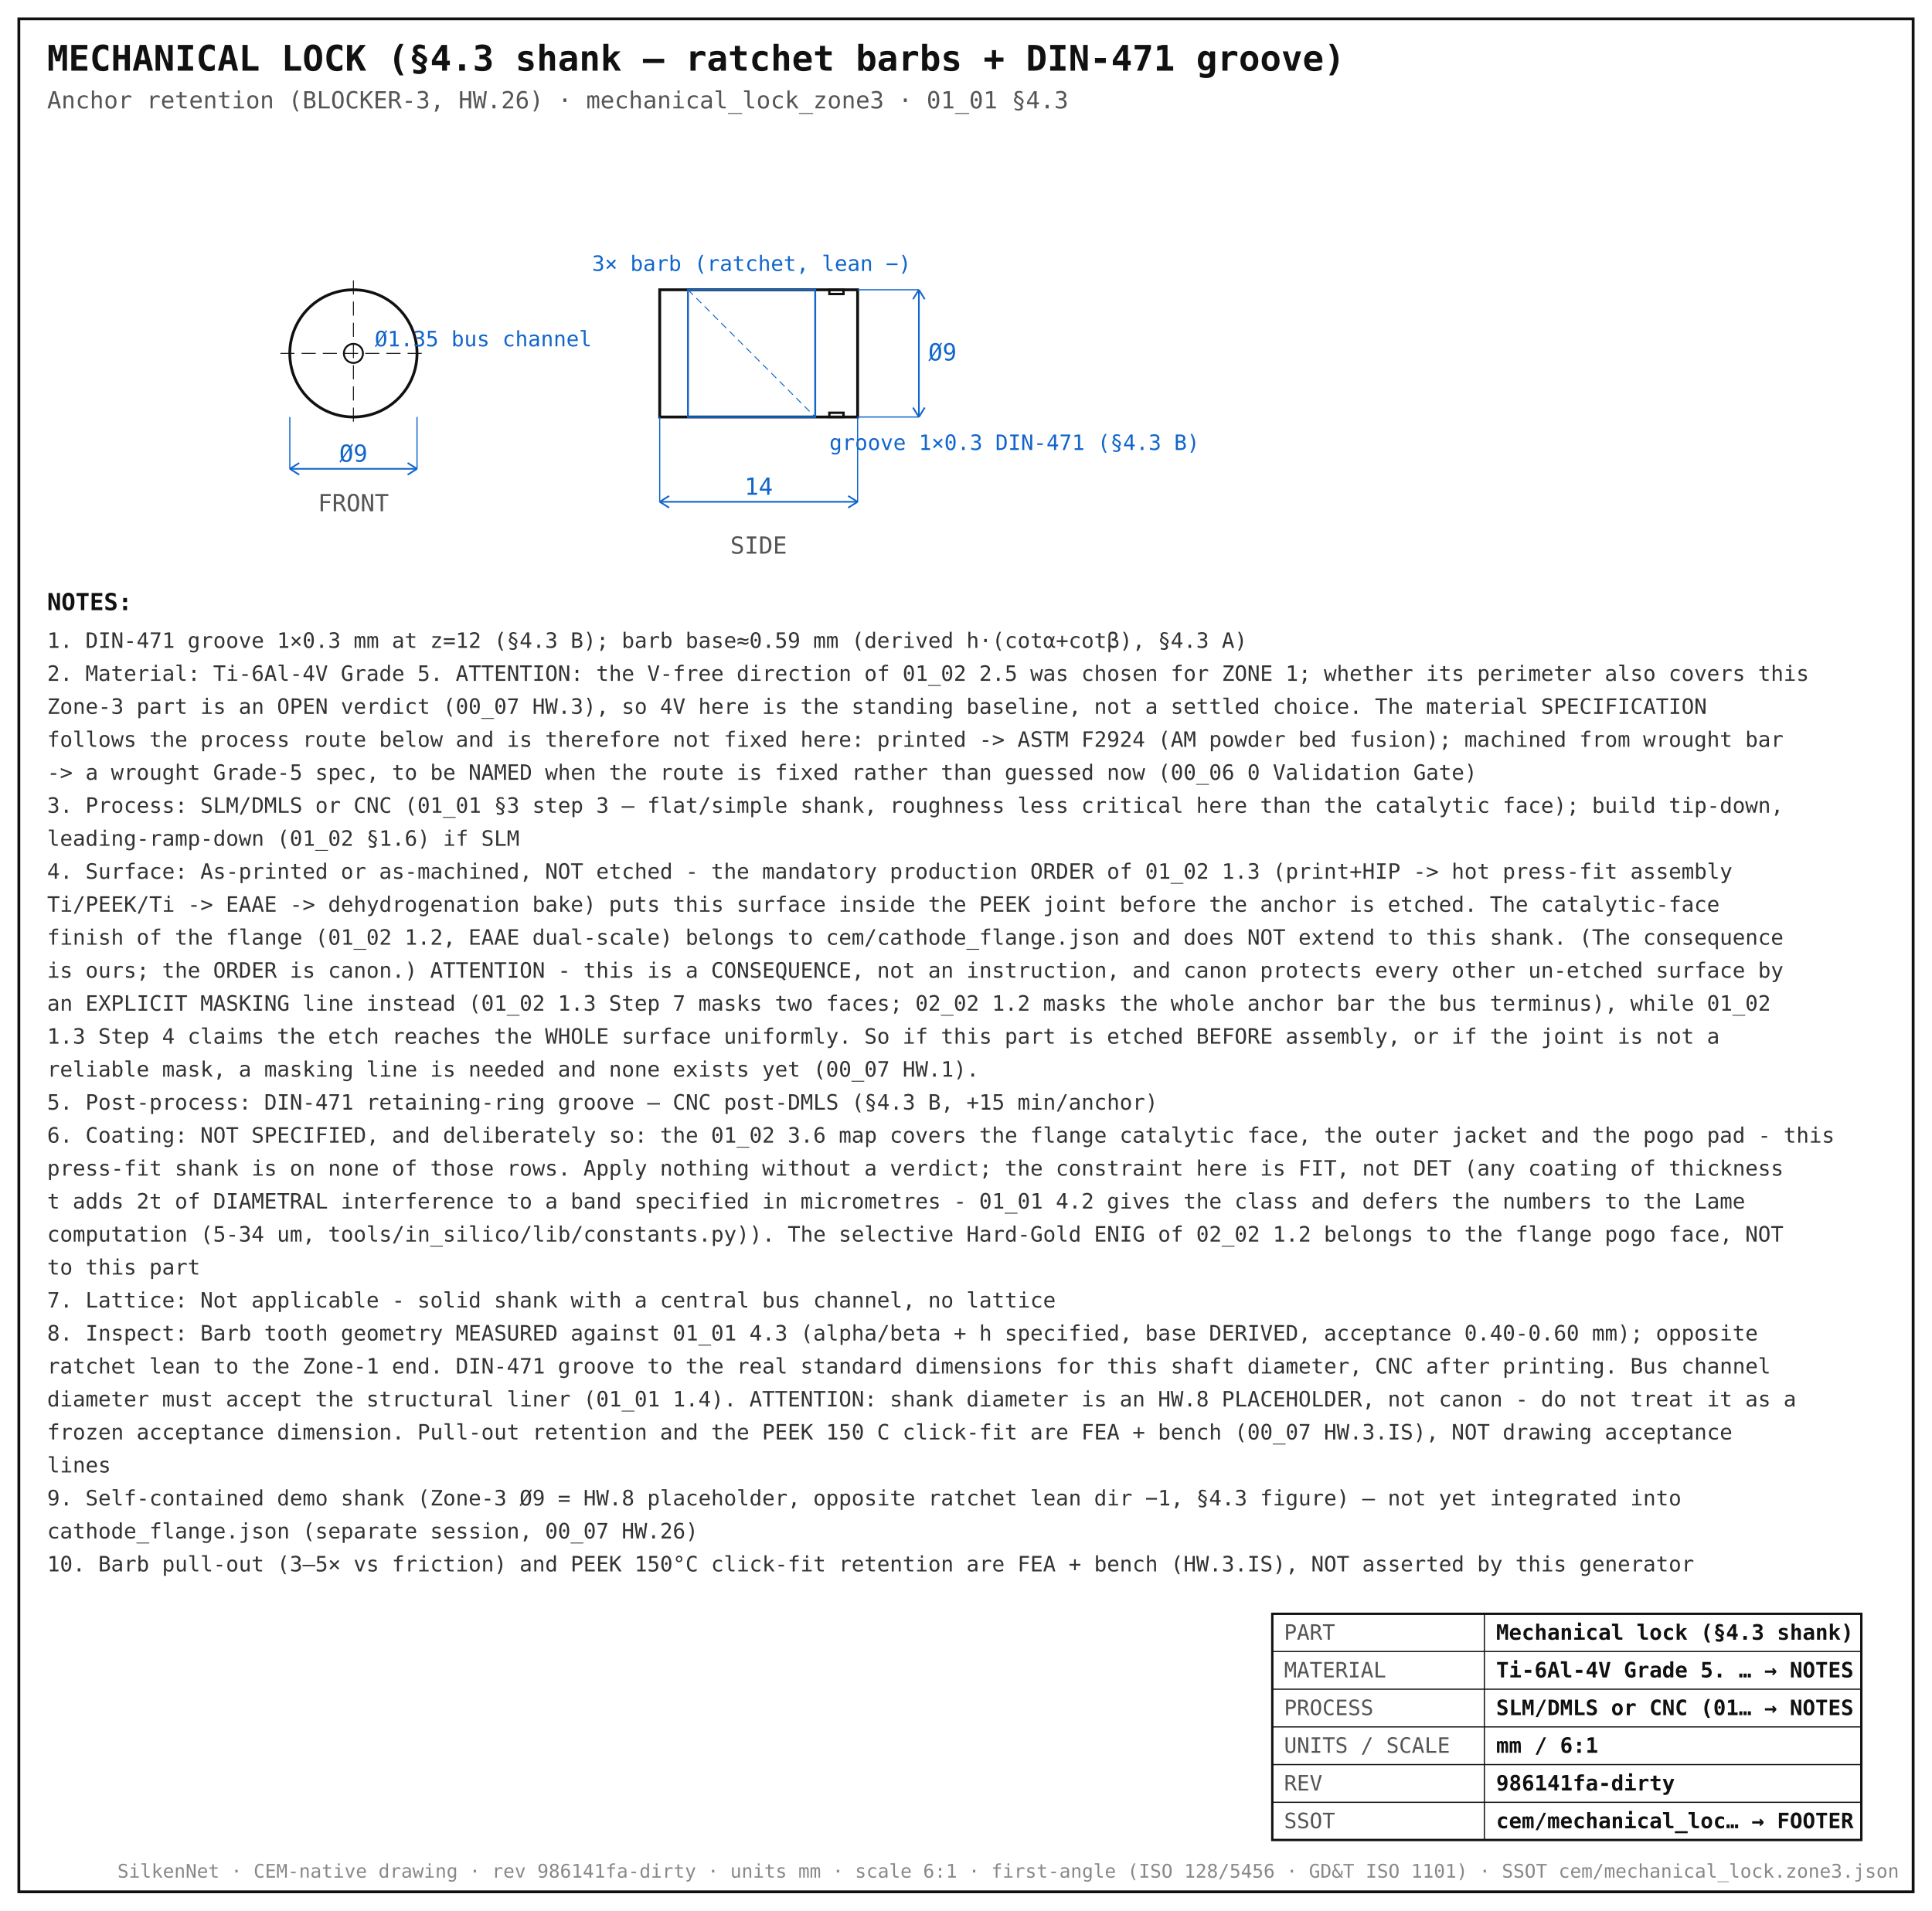
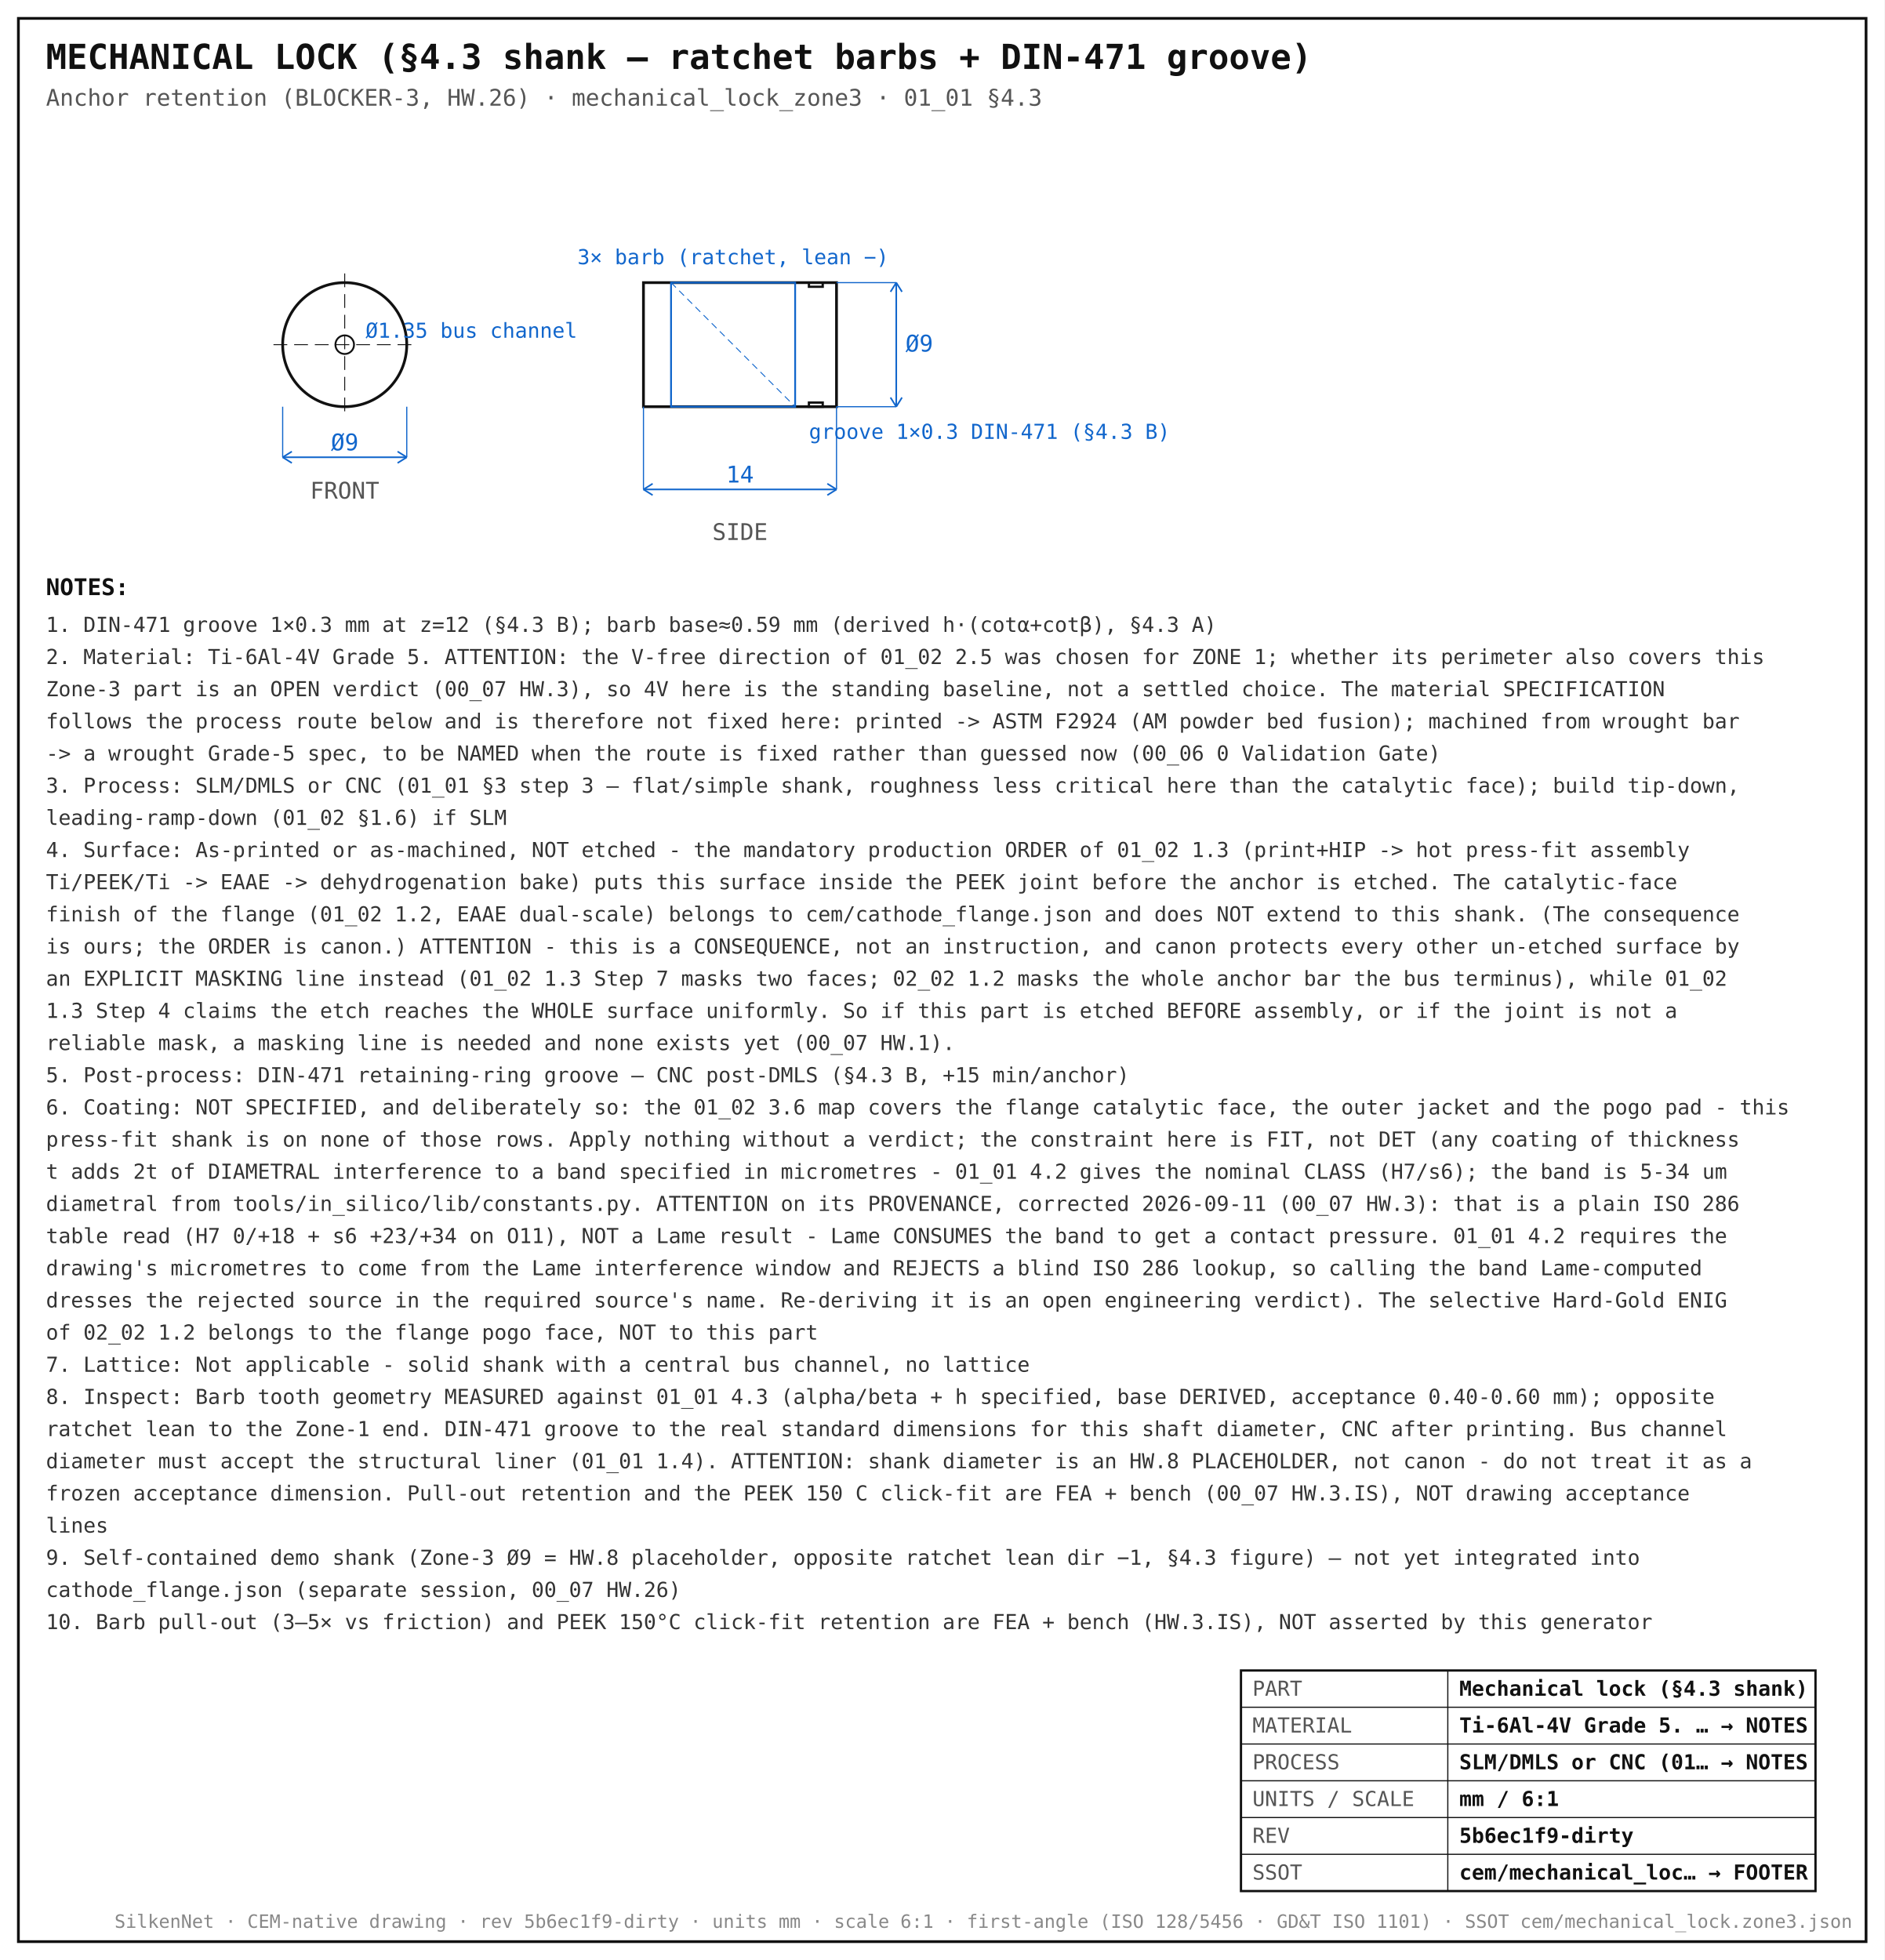
- <svg xmlns="http://www.w3.org/2000/svg" width="820" height="811" viewBox="0 0 820 811">
-   <rect x="0" y="0" width="820" height="811" fill="white" />
-   <rect x="8" y="8" width="804" height="795" fill="none" stroke="#111" stroke-width="1.2" />
+ <svg xmlns="http://www.w3.org/2000/svg" width="820" height="853" viewBox="0 0 820 853">
+   <rect x="0" y="0" width="820" height="853" fill="white" />
+   <rect x="8" y="8" width="804" height="837" fill="none" stroke="#111" stroke-width="1.2" />
  <text x="20" y="30" font-family="monospace" font-size="15" text-anchor="start" fill="#111" font-weight="bold">MECHANICAL LOCK  (§4.3 shank — ratchet barbs + DIN-471 groove)</text>
  <text x="20" y="46" font-family="monospace" font-size="10" text-anchor="start" fill="#555" font-weight="normal">Anchor retention (BLOCKER-3, HW.26) · mechanical_lock_zone3 · 01_01 §4.3</text>
  <circle cx="150" cy="150" r="27" fill="none" stroke="#111" stroke-width="1.2" />
  <circle cx="150" cy="150" r="4.05" fill="none" stroke="#111" stroke-width="0.8" />
  <line x1="119" y1="150" x2="181" y2="150" stroke="#111" stroke-width="0.4" stroke-dasharray="6 3" />
  <line x1="150" y1="119" x2="150" y2="181" stroke="#111" stroke-width="0.4" stroke-dasharray="6 3" />
  <text x="150" y="217" font-family="monospace" font-size="10" text-anchor="middle" fill="#555" font-weight="normal">FRONT</text>
  <line x1="123" y1="177" x2="123" y2="199" stroke="#1166cc" stroke-width="0.5" />
  <line x1="177" y1="177" x2="177" y2="199" stroke="#1166cc" stroke-width="0.5" />
  <line x1="123" y1="199" x2="177" y2="199" stroke="#1166cc" stroke-width="0.7" />
  <line x1="123" y1="199" x2="127" y2="196.5" stroke="#1166cc" stroke-width="0.7" />
  <line x1="123" y1="199" x2="127" y2="201.5" stroke="#1166cc" stroke-width="0.7" />
  <line x1="177" y1="199" x2="173" y2="196.5" stroke="#1166cc" stroke-width="0.7" />
  <line x1="177" y1="199" x2="173" y2="201.5" stroke="#1166cc" stroke-width="0.7" />
  <text x="150" y="196" font-family="monospace" font-size="10" text-anchor="middle" fill="#1166cc" font-weight="normal">Ø9</text>
  <text x="159.05" y="147" font-family="monospace" font-size="9" text-anchor="start" fill="#1166cc" font-weight="normal">Ø1.35 bus channel</text>
  <rect x="280" y="123" width="84" height="54" fill="none" stroke="#111" stroke-width="1.2" />
  <rect x="292" y="123" width="54" height="54" fill="none" stroke="#1166cc" stroke-width="0.8" />
  <line x1="292" y1="123" x2="346" y2="177" stroke="#1166cc" stroke-width="0.4" stroke-dasharray="3 2" />
  <text x="319" y="115" font-family="monospace" font-size="9" text-anchor="middle" fill="#1166cc" font-weight="normal">3× barb (ratchet, lean −)</text>
  <rect x="352" y="123" width="6" height="1.8" fill="none" stroke="#111" stroke-width="1" />
  <rect x="352" y="175.2" width="6" height="1.8" fill="none" stroke="#111" stroke-width="1" />
  <text x="352" y="191" font-family="monospace" font-size="9" text-anchor="start" fill="#1166cc" font-weight="normal">groove 1×0.3 DIN-471 (§4.3 B)</text>
  <text x="322" y="235" font-family="monospace" font-size="10" text-anchor="middle" fill="#555" font-weight="normal">SIDE</text>
  <line x1="280" y1="177" x2="280" y2="213" stroke="#1166cc" stroke-width="0.5" />
  <line x1="364" y1="177" x2="364" y2="213" stroke="#1166cc" stroke-width="0.5" />
  <line x1="280" y1="213" x2="364" y2="213" stroke="#1166cc" stroke-width="0.7" />
  <line x1="280" y1="213" x2="284" y2="210.5" stroke="#1166cc" stroke-width="0.7" />
  <line x1="280" y1="213" x2="284" y2="215.5" stroke="#1166cc" stroke-width="0.7" />
  <line x1="364" y1="213" x2="360" y2="210.5" stroke="#1166cc" stroke-width="0.7" />
  <line x1="364" y1="213" x2="360" y2="215.5" stroke="#1166cc" stroke-width="0.7" />
  <text x="322" y="210" font-family="monospace" font-size="10" text-anchor="middle" fill="#1166cc" font-weight="normal">14</text>
  <line x1="364" y1="123" x2="390" y2="123" stroke="#1166cc" stroke-width="0.5" />
  <line x1="364" y1="177" x2="390" y2="177" stroke="#1166cc" stroke-width="0.5" />
  <line x1="390" y1="123" x2="390" y2="177" stroke="#1166cc" stroke-width="0.7" />
  <line x1="390" y1="123" x2="387.5" y2="127" stroke="#1166cc" stroke-width="0.7" />
  <line x1="390" y1="123" x2="392.5" y2="127" stroke="#1166cc" stroke-width="0.7" />
  <line x1="390" y1="177" x2="387.5" y2="173" stroke="#1166cc" stroke-width="0.7" />
  <line x1="390" y1="177" x2="392.5" y2="173" stroke="#1166cc" stroke-width="0.7" />
  <text x="394" y="153" font-family="monospace" font-size="10" text-anchor="start" fill="#1166cc" font-weight="normal">Ø9</text>
  <text x="20" y="259" font-family="monospace" font-size="10" text-anchor="start" fill="#111" font-weight="bold">NOTES:</text>
  <text x="20" y="275" font-family="monospace" font-size="9" text-anchor="start" fill="#333" font-weight="normal">1. DIN-471 groove 1×0.3 mm at z=12 (§4.3 B); barb base≈0.59 mm (derived h·(cotα+cotβ), §4.3 A)</text>
  <text x="20" y="289" font-family="monospace" font-size="9" text-anchor="start" fill="#333" font-weight="normal">2. Material: Ti-6Al-4V Grade 5. ATTENTION: the V-free direction of 01_02 2.5 was chosen for ZONE 1; whether its perimeter also covers this</text>
  <text x="20" y="303" font-family="monospace" font-size="9" text-anchor="start" fill="#333" font-weight="normal">   Zone-3 part is an OPEN verdict (00_07 HW.3), so 4V here is the standing baseline, not a settled choice. The material SPECIFICATION</text>
  <text x="20" y="317" font-family="monospace" font-size="9" text-anchor="start" fill="#333" font-weight="normal">   follows the process route below and is therefore not fixed here: printed -&gt; ASTM F2924 (AM powder bed fusion); machined from wrought bar</text>
  <text x="20" y="331" font-family="monospace" font-size="9" text-anchor="start" fill="#333" font-weight="normal">   -&gt; a wrought Grade-5 spec, to be NAMED when the route is fixed rather than guessed now (00_06 0 Validation Gate)</text>
  <text x="20" y="345" font-family="monospace" font-size="9" text-anchor="start" fill="#333" font-weight="normal">3. Process: SLM/DMLS or CNC (01_01 §3 step 3 — flat/simple shank, roughness less critical here than the catalytic face); build tip-down,</text>
  <text x="20" y="359" font-family="monospace" font-size="9" text-anchor="start" fill="#333" font-weight="normal">   leading-ramp-down (01_02 §1.6) if SLM</text>
  <text x="20" y="373" font-family="monospace" font-size="9" text-anchor="start" fill="#333" font-weight="normal">4. Surface: As-printed or as-machined, NOT etched - the mandatory production ORDER of 01_02 1.3 (print+HIP -&gt; hot press-fit assembly</text>
  <text x="20" y="387" font-family="monospace" font-size="9" text-anchor="start" fill="#333" font-weight="normal">   Ti/PEEK/Ti -&gt; EAAE -&gt; dehydrogenation bake) puts this surface inside the PEEK joint before the anchor is etched. The catalytic-face</text>
  <text x="20" y="401" font-family="monospace" font-size="9" text-anchor="start" fill="#333" font-weight="normal">   finish of the flange (01_02 1.2, EAAE dual-scale) belongs to cem/cathode_flange.json and does NOT extend to this shank. (The consequence</text>
  <text x="20" y="415" font-family="monospace" font-size="9" text-anchor="start" fill="#333" font-weight="normal">   is ours; the ORDER is canon.) ATTENTION - this is a CONSEQUENCE, not an instruction, and canon protects every other un-etched surface by</text>
  <text x="20" y="429" font-family="monospace" font-size="9" text-anchor="start" fill="#333" font-weight="normal">   an EXPLICIT MASKING line instead (01_02 1.3 Step 7 masks two faces; 02_02 1.2 masks the whole anchor bar the bus terminus), while 01_02</text>
  <text x="20" y="443" font-family="monospace" font-size="9" text-anchor="start" fill="#333" font-weight="normal">   1.3 Step 4 claims the etch reaches the WHOLE surface uniformly. So if this part is etched BEFORE assembly, or if the joint is not a</text>
  <text x="20" y="457" font-family="monospace" font-size="9" text-anchor="start" fill="#333" font-weight="normal">   reliable mask, a masking line is needed and none exists yet (00_07 HW.1).</text>
  <text x="20" y="471" font-family="monospace" font-size="9" text-anchor="start" fill="#333" font-weight="normal">5. Post-process: DIN-471 retaining-ring groove — CNC post-DMLS (§4.3 B, +15 min/anchor)</text>
  <text x="20" y="485" font-family="monospace" font-size="9" text-anchor="start" fill="#333" font-weight="normal">6. Coating: NOT SPECIFIED, and deliberately so: the 01_02 3.6 map covers the flange catalytic face, the outer jacket and the pogo pad - this</text>
  <text x="20" y="499" font-family="monospace" font-size="9" text-anchor="start" fill="#333" font-weight="normal">   press-fit shank is on none of those rows. Apply nothing without a verdict; the constraint here is FIT, not DET (any coating of thickness</text>
-   <text x="20" y="513" font-family="monospace" font-size="9" text-anchor="start" fill="#333" font-weight="normal">   t adds 2t of DIAMETRAL interference to a band specified in micrometres - 01_01 4.2 gives the class and defers the numbers to the Lame</text>
-   <text x="20" y="527" font-family="monospace" font-size="9" text-anchor="start" fill="#333" font-weight="normal">   computation (5-34 um, tools/in_silico/lib/constants.py)). The selective Hard-Gold ENIG of 02_02 1.2 belongs to the flange pogo face, NOT</text>
-   <text x="20" y="541" font-family="monospace" font-size="9" text-anchor="start" fill="#333" font-weight="normal">   to this part</text>
-   <text x="20" y="555" font-family="monospace" font-size="9" text-anchor="start" fill="#333" font-weight="normal">7. Lattice: Not applicable - solid shank with a central bus channel, no lattice</text>
-   <text x="20" y="569" font-family="monospace" font-size="9" text-anchor="start" fill="#333" font-weight="normal">8. Inspect: Barb tooth geometry MEASURED against 01_01 4.3 (alpha/beta + h specified, base DERIVED, acceptance 0.40-0.60 mm); opposite</text>
-   <text x="20" y="583" font-family="monospace" font-size="9" text-anchor="start" fill="#333" font-weight="normal">   ratchet lean to the Zone-1 end. DIN-471 groove to the real standard dimensions for this shaft diameter, CNC after printing. Bus channel</text>
-   <text x="20" y="597" font-family="monospace" font-size="9" text-anchor="start" fill="#333" font-weight="normal">   diameter must accept the structural liner (01_01 1.4). ATTENTION: shank diameter is an HW.8 PLACEHOLDER, not canon - do not treat it as a</text>
-   <text x="20" y="611" font-family="monospace" font-size="9" text-anchor="start" fill="#333" font-weight="normal">   frozen acceptance dimension. Pull-out retention and the PEEK 150 C click-fit are FEA + bench (00_07 HW.3.IS), NOT drawing acceptance</text>
-   <text x="20" y="625" font-family="monospace" font-size="9" text-anchor="start" fill="#333" font-weight="normal">   lines</text>
-   <text x="20" y="639" font-family="monospace" font-size="9" text-anchor="start" fill="#333" font-weight="normal">9. Self-contained demo shank (Zone-3 Ø9 = HW.8 placeholder, opposite ratchet lean dir −1, §4.3 figure) — not yet integrated into</text>
-   <text x="20" y="653" font-family="monospace" font-size="9" text-anchor="start" fill="#333" font-weight="normal">   cathode_flange.json (separate session, 00_07 HW.26)</text>
-   <text x="20" y="667" font-family="monospace" font-size="9" text-anchor="start" fill="#333" font-weight="normal">10. Barb pull-out (3–5× vs friction) and PEEK 150°C click-fit retention are FEA + bench (HW.3.IS), NOT asserted by this generator</text>
-   <rect x="540" y="685" width="250" height="96" fill="none" stroke="#111" stroke-width="1" />
-   <line x1="630" y1="685" x2="630" y2="701" stroke="#111" stroke-width="0.5" />
-   <text x="545" y="696" font-family="monospace" font-size="9" text-anchor="start" fill="#555" font-weight="normal">PART</text>
-   <text x="635" y="696" font-family="monospace" font-size="9" text-anchor="start" fill="#111" font-weight="bold">Mechanical lock (§4.3 shank)</text>
-   <line x1="540" y1="701" x2="790" y2="701" stroke="#111" stroke-width="0.5" />
-   <line x1="630" y1="701" x2="630" y2="717" stroke="#111" stroke-width="0.5" />
-   <text x="545" y="712" font-family="monospace" font-size="9" text-anchor="start" fill="#555" font-weight="normal">MATERIAL</text>
-   <text x="635" y="712" font-family="monospace" font-size="9" text-anchor="start" fill="#111" font-weight="bold">Ti-6Al-4V Grade 5. … → NOTES</text>
-   <line x1="540" y1="717" x2="790" y2="717" stroke="#111" stroke-width="0.5" />
-   <line x1="630" y1="717" x2="630" y2="733" stroke="#111" stroke-width="0.5" />
-   <text x="545" y="728" font-family="monospace" font-size="9" text-anchor="start" fill="#555" font-weight="normal">PROCESS</text>
-   <text x="635" y="728" font-family="monospace" font-size="9" text-anchor="start" fill="#111" font-weight="bold">SLM/DMLS or CNC (01… → NOTES</text>
-   <line x1="540" y1="733" x2="790" y2="733" stroke="#111" stroke-width="0.5" />
-   <line x1="630" y1="733" x2="630" y2="749" stroke="#111" stroke-width="0.5" />
-   <text x="545" y="744" font-family="monospace" font-size="9" text-anchor="start" fill="#555" font-weight="normal">UNITS / SCALE</text>
-   <text x="635" y="744" font-family="monospace" font-size="9" text-anchor="start" fill="#111" font-weight="bold">mm / 6:1</text>
-   <line x1="540" y1="749" x2="790" y2="749" stroke="#111" stroke-width="0.5" />
-   <line x1="630" y1="749" x2="630" y2="765" stroke="#111" stroke-width="0.5" />
-   <text x="545" y="760" font-family="monospace" font-size="9" text-anchor="start" fill="#555" font-weight="normal">REV</text>
-   <text x="635" y="760" font-family="monospace" font-size="9" text-anchor="start" fill="#111" font-weight="bold">986141fa-dirty</text>
-   <line x1="540" y1="765" x2="790" y2="765" stroke="#111" stroke-width="0.5" />
-   <line x1="630" y1="765" x2="630" y2="781" stroke="#111" stroke-width="0.5" />
-   <text x="545" y="776" font-family="monospace" font-size="9" text-anchor="start" fill="#555" font-weight="normal">SSOT</text>
-   <text x="635" y="776" font-family="monospace" font-size="9" text-anchor="start" fill="#111" font-weight="bold">cem/mechanical_loc… → FOOTER</text>
-   <text x="806" y="797" font-family="monospace" font-size="8" text-anchor="end" fill="#888" font-weight="normal">SilkenNet · CEM-native drawing · rev 986141fa-dirty · units mm · scale 6:1 · first-angle (ISO 128/5456 · GD&amp;T ISO 1101) · SSOT cem/mechanical_lock.zone3.json</text>
+   <text x="20" y="513" font-family="monospace" font-size="9" text-anchor="start" fill="#333" font-weight="normal">   t adds 2t of DIAMETRAL interference to a band specified in micrometres - 01_01 4.2 gives the nominal CLASS (H7/s6); the band is 5-34 um</text>
+   <text x="20" y="527" font-family="monospace" font-size="9" text-anchor="start" fill="#333" font-weight="normal">   diametral from tools/in_silico/lib/constants.py. ATTENTION on its PROVENANCE, corrected 2026-09-11 (00_07 HW.3): that is a plain ISO 286</text>
+   <text x="20" y="541" font-family="monospace" font-size="9" text-anchor="start" fill="#333" font-weight="normal">   table read (H7 0/+18 + s6 +23/+34 on O11), NOT a Lame result - Lame CONSUMES the band to get a contact pressure. 01_01 4.2 requires the</text>
+   <text x="20" y="555" font-family="monospace" font-size="9" text-anchor="start" fill="#333" font-weight="normal">   drawing's micrometres to come from the Lame interference window and REJECTS a blind ISO 286 lookup, so calling the band Lame-computed</text>
+   <text x="20" y="569" font-family="monospace" font-size="9" text-anchor="start" fill="#333" font-weight="normal">   dresses the rejected source in the required source's name. Re-deriving it is an open engineering verdict). The selective Hard-Gold ENIG</text>
+   <text x="20" y="583" font-family="monospace" font-size="9" text-anchor="start" fill="#333" font-weight="normal">   of 02_02 1.2 belongs to the flange pogo face, NOT to this part</text>
+   <text x="20" y="597" font-family="monospace" font-size="9" text-anchor="start" fill="#333" font-weight="normal">7. Lattice: Not applicable - solid shank with a central bus channel, no lattice</text>
+   <text x="20" y="611" font-family="monospace" font-size="9" text-anchor="start" fill="#333" font-weight="normal">8. Inspect: Barb tooth geometry MEASURED against 01_01 4.3 (alpha/beta + h specified, base DERIVED, acceptance 0.40-0.60 mm); opposite</text>
+   <text x="20" y="625" font-family="monospace" font-size="9" text-anchor="start" fill="#333" font-weight="normal">   ratchet lean to the Zone-1 end. DIN-471 groove to the real standard dimensions for this shaft diameter, CNC after printing. Bus channel</text>
+   <text x="20" y="639" font-family="monospace" font-size="9" text-anchor="start" fill="#333" font-weight="normal">   diameter must accept the structural liner (01_01 1.4). ATTENTION: shank diameter is an HW.8 PLACEHOLDER, not canon - do not treat it as a</text>
+   <text x="20" y="653" font-family="monospace" font-size="9" text-anchor="start" fill="#333" font-weight="normal">   frozen acceptance dimension. Pull-out retention and the PEEK 150 C click-fit are FEA + bench (00_07 HW.3.IS), NOT drawing acceptance</text>
+   <text x="20" y="667" font-family="monospace" font-size="9" text-anchor="start" fill="#333" font-weight="normal">   lines</text>
+   <text x="20" y="681" font-family="monospace" font-size="9" text-anchor="start" fill="#333" font-weight="normal">9. Self-contained demo shank (Zone-3 Ø9 = HW.8 placeholder, opposite ratchet lean dir −1, §4.3 figure) — not yet integrated into</text>
+   <text x="20" y="695" font-family="monospace" font-size="9" text-anchor="start" fill="#333" font-weight="normal">   cathode_flange.json (separate session, 00_07 HW.26)</text>
+   <text x="20" y="709" font-family="monospace" font-size="9" text-anchor="start" fill="#333" font-weight="normal">10. Barb pull-out (3–5× vs friction) and PEEK 150°C click-fit retention are FEA + bench (HW.3.IS), NOT asserted by this generator</text>
+   <rect x="540" y="727" width="250" height="96" fill="none" stroke="#111" stroke-width="1" />
+   <line x1="630" y1="727" x2="630" y2="743" stroke="#111" stroke-width="0.5" />
+   <text x="545" y="738" font-family="monospace" font-size="9" text-anchor="start" fill="#555" font-weight="normal">PART</text>
+   <text x="635" y="738" font-family="monospace" font-size="9" text-anchor="start" fill="#111" font-weight="bold">Mechanical lock (§4.3 shank)</text>
+   <line x1="540" y1="743" x2="790" y2="743" stroke="#111" stroke-width="0.5" />
+   <line x1="630" y1="743" x2="630" y2="759" stroke="#111" stroke-width="0.5" />
+   <text x="545" y="754" font-family="monospace" font-size="9" text-anchor="start" fill="#555" font-weight="normal">MATERIAL</text>
+   <text x="635" y="754" font-family="monospace" font-size="9" text-anchor="start" fill="#111" font-weight="bold">Ti-6Al-4V Grade 5. … → NOTES</text>
+   <line x1="540" y1="759" x2="790" y2="759" stroke="#111" stroke-width="0.5" />
+   <line x1="630" y1="759" x2="630" y2="775" stroke="#111" stroke-width="0.5" />
+   <text x="545" y="770" font-family="monospace" font-size="9" text-anchor="start" fill="#555" font-weight="normal">PROCESS</text>
+   <text x="635" y="770" font-family="monospace" font-size="9" text-anchor="start" fill="#111" font-weight="bold">SLM/DMLS or CNC (01… → NOTES</text>
+   <line x1="540" y1="775" x2="790" y2="775" stroke="#111" stroke-width="0.5" />
+   <line x1="630" y1="775" x2="630" y2="791" stroke="#111" stroke-width="0.5" />
+   <text x="545" y="786" font-family="monospace" font-size="9" text-anchor="start" fill="#555" font-weight="normal">UNITS / SCALE</text>
+   <text x="635" y="786" font-family="monospace" font-size="9" text-anchor="start" fill="#111" font-weight="bold">mm / 6:1</text>
+   <line x1="540" y1="791" x2="790" y2="791" stroke="#111" stroke-width="0.5" />
+   <line x1="630" y1="791" x2="630" y2="807" stroke="#111" stroke-width="0.5" />
+   <text x="545" y="802" font-family="monospace" font-size="9" text-anchor="start" fill="#555" font-weight="normal">REV</text>
+   <text x="635" y="802" font-family="monospace" font-size="9" text-anchor="start" fill="#111" font-weight="bold">5b6ec1f9-dirty</text>
+   <line x1="540" y1="807" x2="790" y2="807" stroke="#111" stroke-width="0.5" />
+   <line x1="630" y1="807" x2="630" y2="823" stroke="#111" stroke-width="0.5" />
+   <text x="545" y="818" font-family="monospace" font-size="9" text-anchor="start" fill="#555" font-weight="normal">SSOT</text>
+   <text x="635" y="818" font-family="monospace" font-size="9" text-anchor="start" fill="#111" font-weight="bold">cem/mechanical_loc… → FOOTER</text>
+   <text x="806" y="839" font-family="monospace" font-size="8" text-anchor="end" fill="#888" font-weight="normal">SilkenNet · CEM-native drawing · rev 5b6ec1f9-dirty · units mm · scale 6:1 · first-angle (ISO 128/5456 · GD&amp;T ISO 1101) · SSOT cem/mechanical_lock.zone3.json</text>
</svg>
